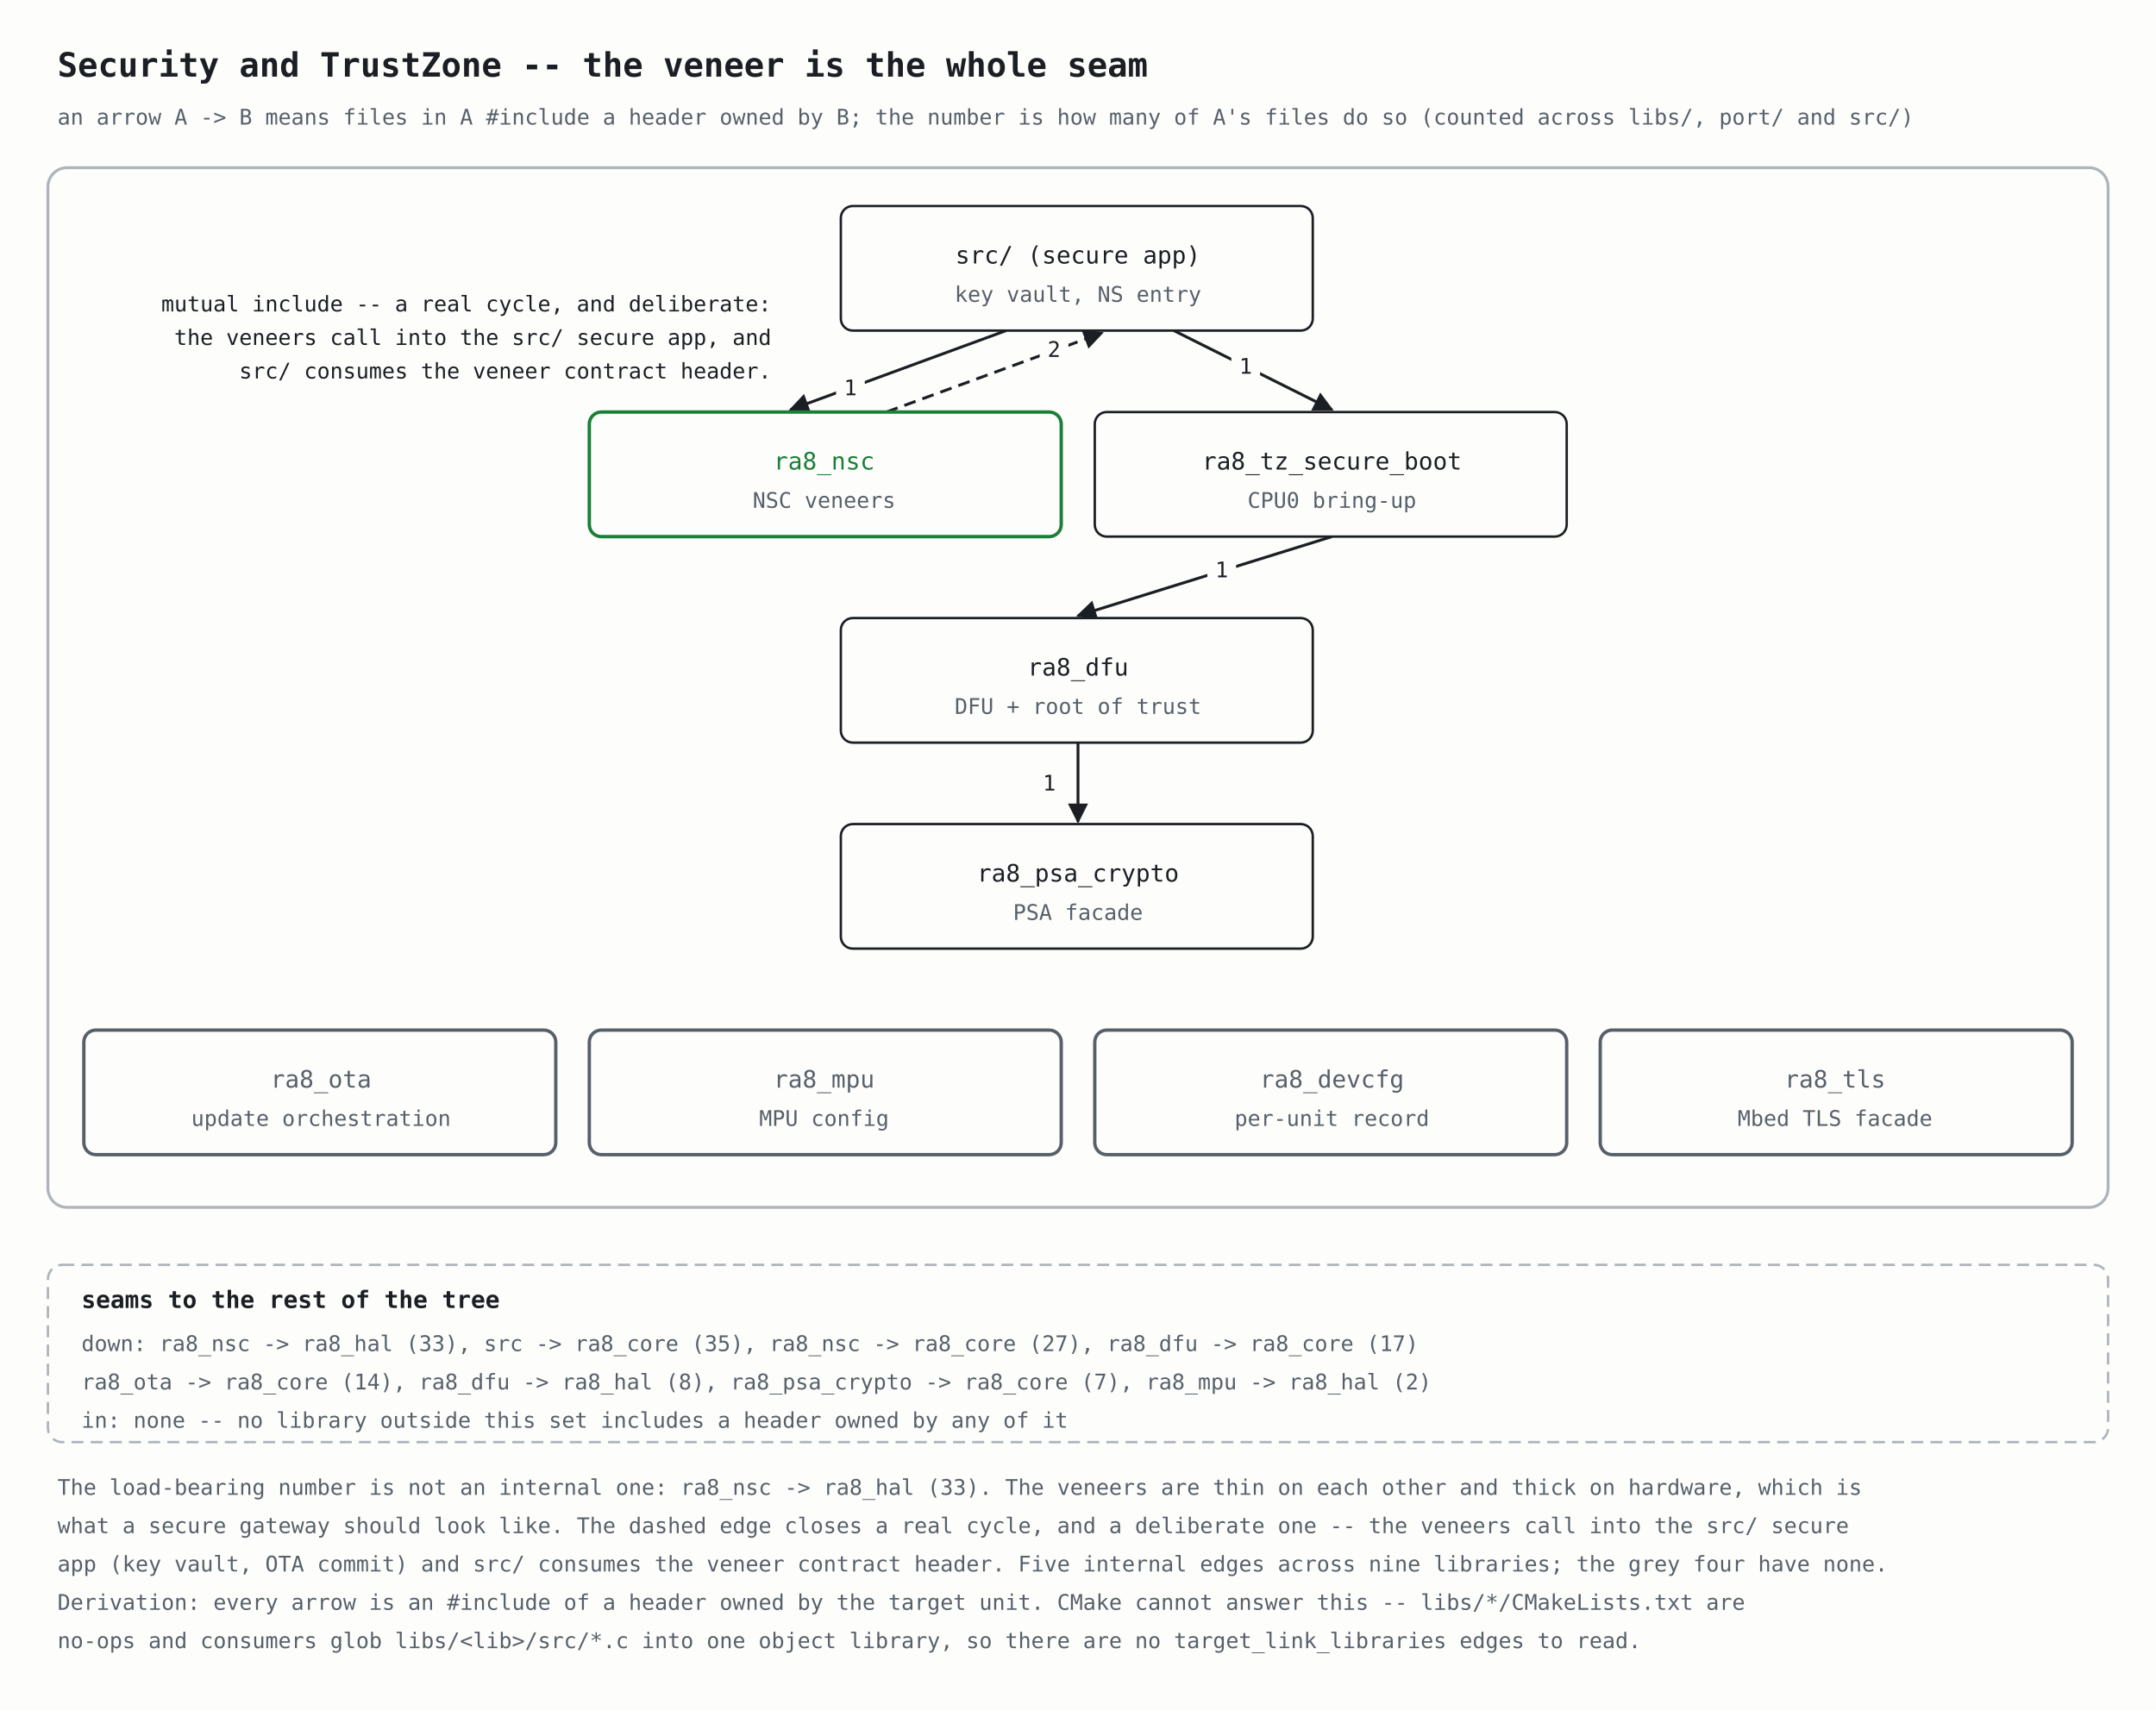
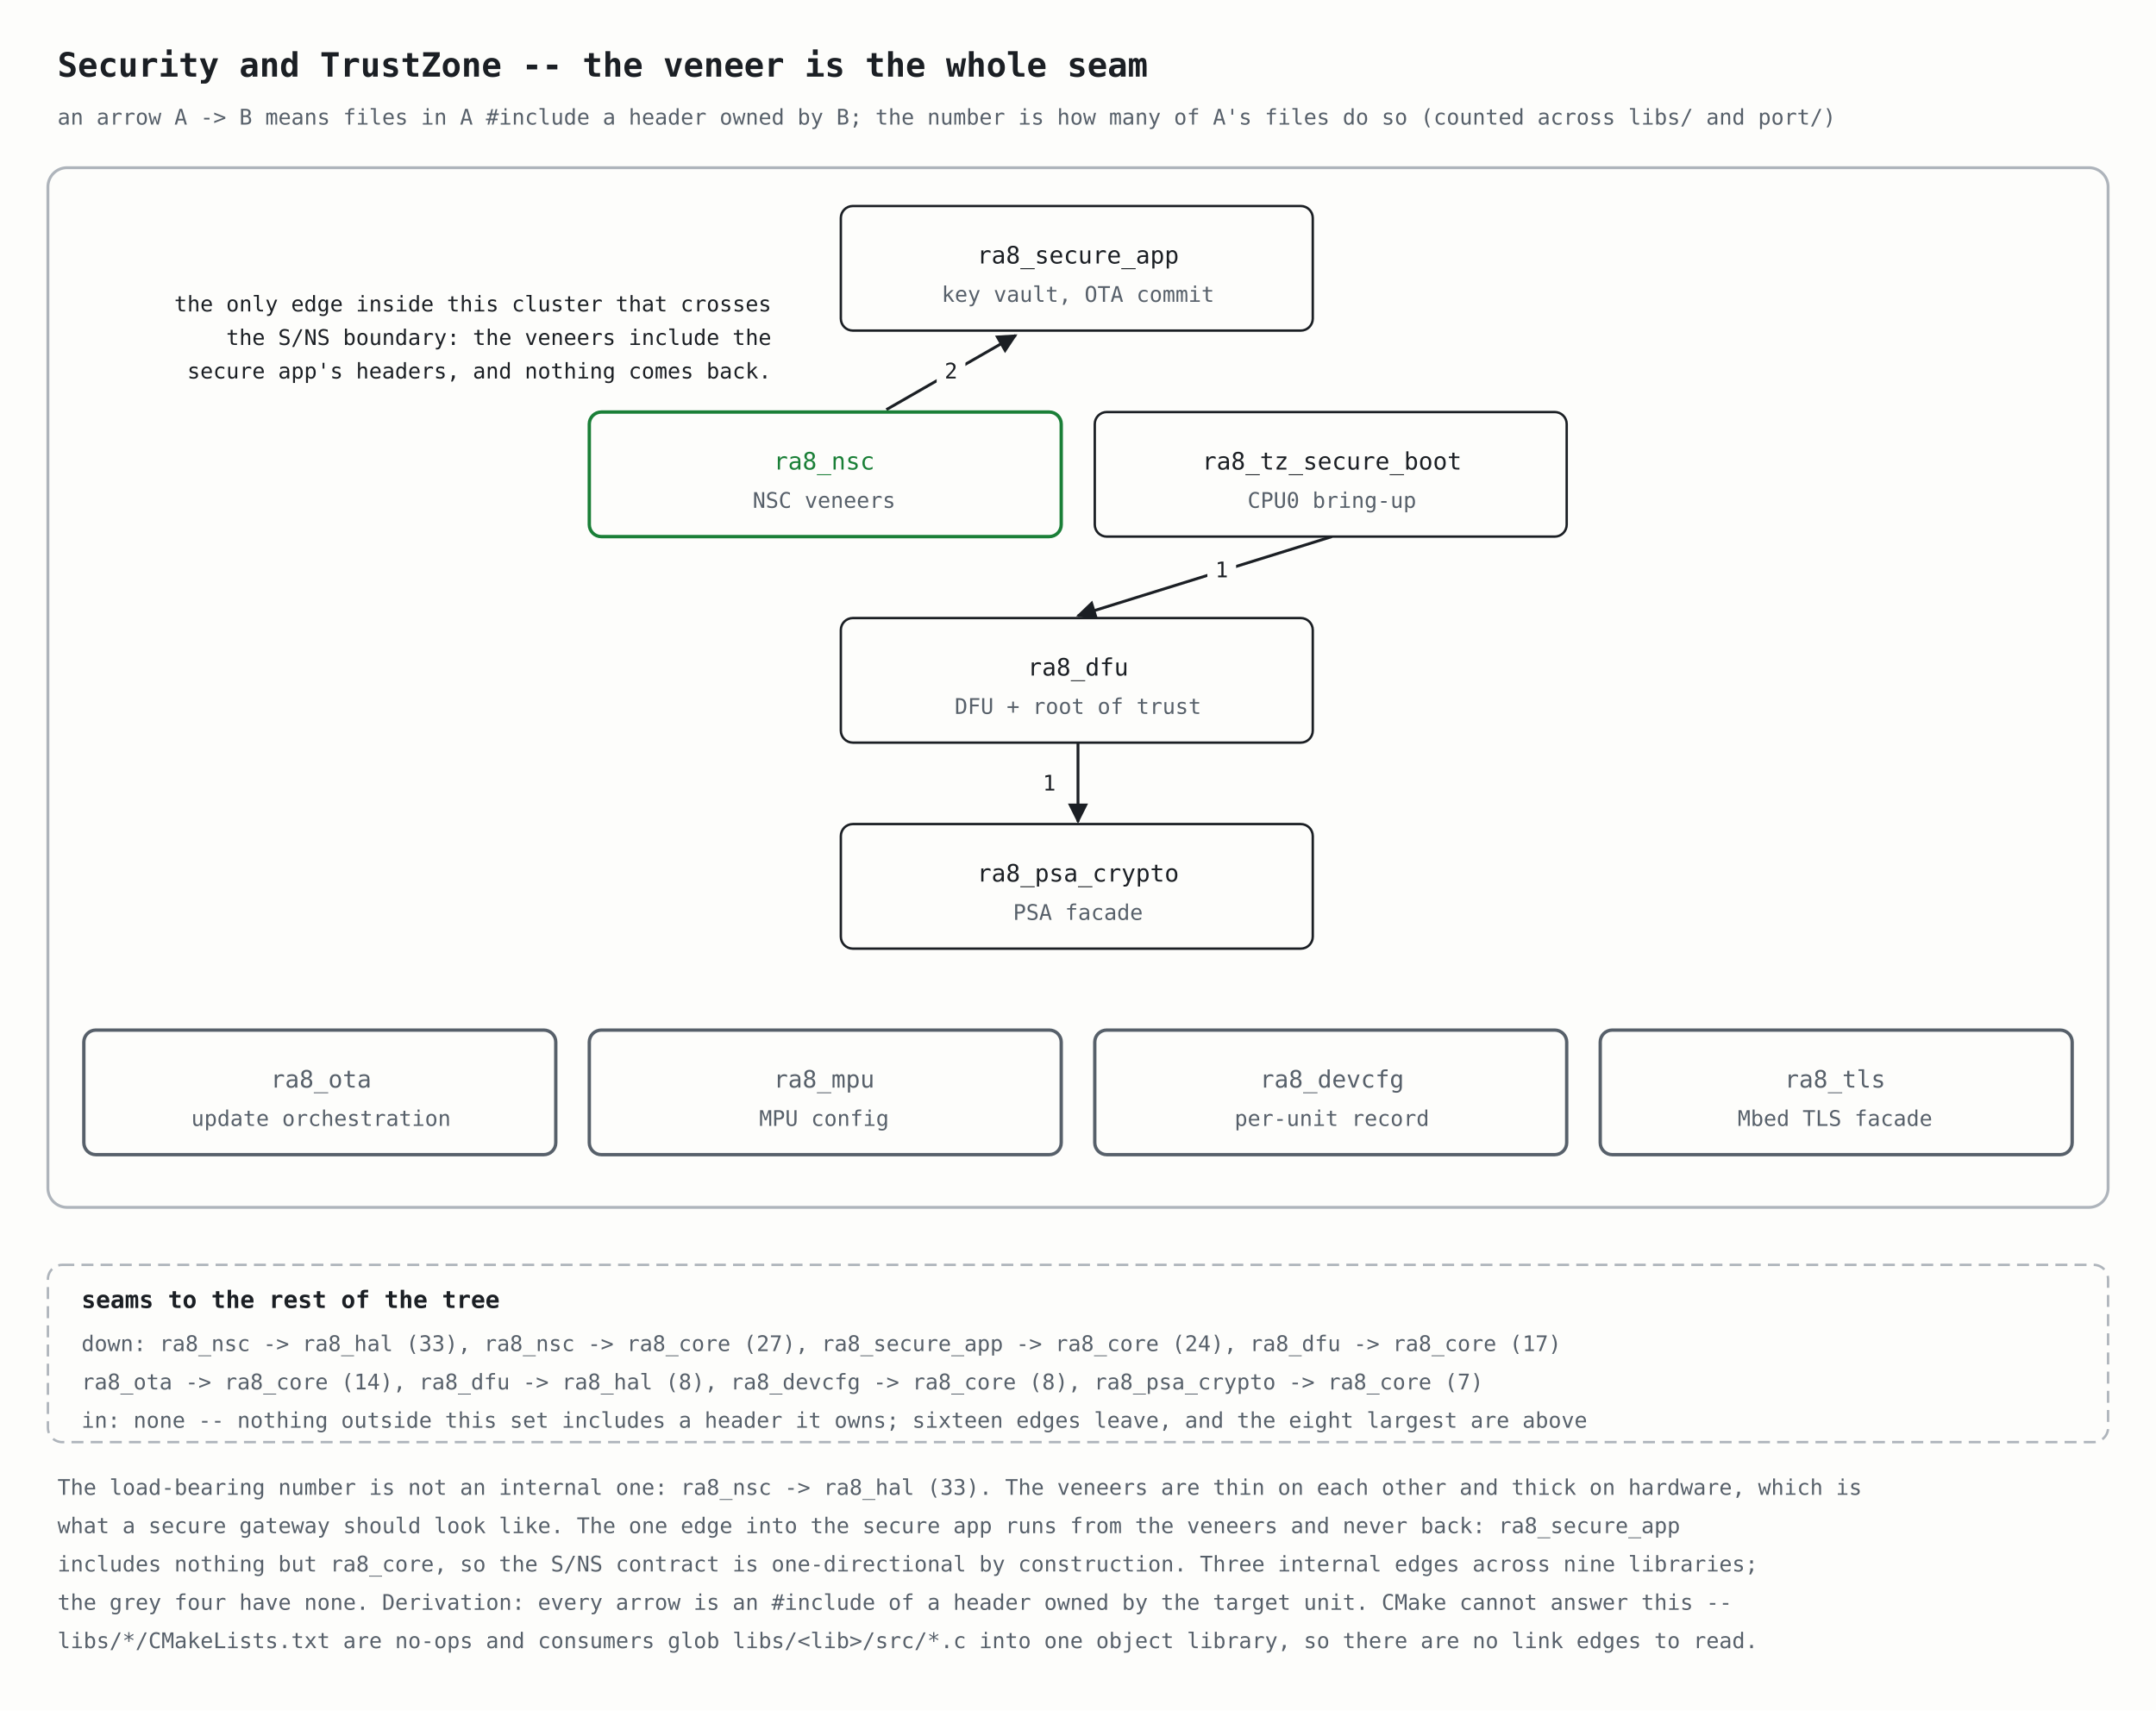
- <svg xmlns="http://www.w3.org/2000/svg" viewBox="0 0 900 714" width="900" role="img" aria-label="Security and TrustZone -- the veneer is the whole seam. an arrow from A to B means files in A #include a header owned by B; the number is how many of A's files do so (counted across libs/, port/ and src/) down: ra8_nsc - to  ra8_hal (33), src - to  ra8_core (35), ra8_nsc - to  ra8_core (27), ra8_dfu - to  ra8_core (17)       ra8_ota - to  ra8_core (14), ra8_dfu - to  ra8_hal (8), ra8_psa_crypto - to  ra8_core (7), ra8_mpu - to  ra8_hal (2) in:   none -- no library outside this set includes a header owned by any of it The load-bearing number is not an internal one: ra8_nsc - to  ra8_hal (33). The veneers are thin on each other and thick on hardware, which is what a secure gateway should look like. The dashed edge closes a real cycle, and a deliberate one -- the veneers call into the src/ secure app (key vault, OTA commit) and src/ consumes the veneer contract header. Five internal edges across nine libraries; the grey four have none. Derivation: every arrow is an #include of a header owned by the target unit. CMake cannot answer this -- libs/*/CMakeLists.txt are no-ops and consumers glob libs/ lib to /src/*.c into one object library, so there are no target_link_libraries edges to read.">
+ <svg xmlns="http://www.w3.org/2000/svg" viewBox="0 0 900 714" width="900" role="img" aria-label="Security and TrustZone -- the veneer is the whole seam. an arrow from A to B means files in A #include a header owned by B; the number is how many of A's files do so (counted across libs/ and port/) down: ra8_nsc - to  ra8_hal (33), ra8_nsc - to  ra8_core (27), ra8_secure_app - to  ra8_core (24), ra8_dfu - to  ra8_core (17)       ra8_ota - to  ra8_core (14), ra8_dfu - to  ra8_hal (8), ra8_devcfg - to  ra8_core (8), ra8_psa_crypto - to  ra8_core (7) in:   none -- no library outside this set includes a header owned by any of it; sixteen edges leave and the eight largest are above. The load-bearing number is not an internal one: ra8_nsc - to  ra8_hal (33). The veneers are thin on each other and thick on hardware, which is what a secure gateway should look like. The one edge into the secure app runs from the veneers and never back: ra8_secure_app includes nothing but ra8_core, so the S/NS contract is one-directional by construction. Three internal edges across nine libraries; the grey four have none. Derivation: every arrow is an #include of a header owned by the target unit. CMake cannot answer this -- libs/*/CMakeLists.txt are no-ops and consumers glob libs/ lib to /src/*.c into one object library, so there are no target_link_libraries edges to read.">
  <defs>
    <marker id="aInk" viewBox="0 0 10 10" refX="9" refY="5" markerWidth="7" markerHeight="7" orient="auto-start-reverse">
      <path d="M0,0 L10,5 L0,10 z" fill="#1b1f24" />
    </marker>
    <marker id="aAcc" viewBox="0 0 10 10" refX="9" refY="5" markerWidth="7" markerHeight="7" orient="auto-start-reverse">
      <path d="M0,0 L10,5 L0,10 z" fill="#0969da" />
    </marker>
    <marker id="aGrn" viewBox="0 0 10 10" refX="9" refY="5" markerWidth="7" markerHeight="7" orient="auto-start-reverse">
      <path d="M0,0 L10,5 L0,10 z" fill="#1a7f37" />
    </marker>
    <marker id="aWrm" viewBox="0 0 10 10" refX="9" refY="5" markerWidth="7" markerHeight="7" orient="auto-start-reverse">
      <path d="M0,0 L10,5 L0,10 z" fill="#bc4c00" />
    </marker>
  </defs>
  <rect x="0" y="0" width="900" height="714" fill="#fdfdfb" />
  <g font-family="ui-monospace,SFMono-Regular,Menlo,Consolas,monospace">
    <text x="24" y="32" fill="#1b1f24" font-size="14" font-weight="bold">Security and TrustZone -- the veneer is the whole seam</text>
-     <text x="24" y="52" fill="#57606a" font-size="9">an arrow A -&gt; B means files in A #include a header owned by B; the number is how many of A's files do so (counted across libs/, port/ and src/)</text>
+     <text x="24" y="52" fill="#57606a" font-size="9">an arrow A -&gt; B means files in A #include a header owned by B; the number is how many of A's files do so (counted across libs/ and port/)</text>
    <rect x="20" y="70" width="860" height="434" rx="8" fill="none" stroke="#aeb4bb" stroke-width="1.2" />
-     <line x1="420" y1="138" x2="330" y2="171" stroke="#1b1f24" stroke-width="1.2" marker-end="url(#aInk)" />
-     <rect x="349" y="156" width="12" height="12" fill="#fdfdfb" />
-     <text x="355" y="165" text-anchor="middle" fill="#1b1f24" font-size="9">1</text>
-     <line x1="490" y1="138" x2="556" y2="171" stroke="#1b1f24" stroke-width="1.2" marker-end="url(#aInk)" />
-     <rect x="514" y="147" width="12" height="12" fill="#fdfdfb" />
-     <text x="520" y="156" text-anchor="middle" fill="#1b1f24" font-size="9">1</text>
-     <line x1="370" y1="172" x2="460" y2="139" stroke="#1b1f24" stroke-width="1.2" stroke-dasharray="5 3" marker-end="url(#aInk)" />
-     <rect x="434" y="140" width="12" height="12" fill="#fdfdfb" />
-     <text x="440" y="149" text-anchor="middle" fill="#1b1f24" font-size="9">2</text>
-     <text x="322" y="130" text-anchor="end" fill="#1b1f24" font-size="9">mutual include -- a real cycle, and deliberate:</text>
-     <text x="322" y="144" text-anchor="end" fill="#1b1f24" font-size="9">the veneers call into the src/ secure app, and</text>
-     <text x="322" y="158" text-anchor="end" fill="#1b1f24" font-size="9">src/ consumes the veneer contract header.</text>
+     <line x1="370" y1="171" x2="424" y2="140" stroke="#1b1f24" stroke-width="1.2" marker-end="url(#aInk)" />
+     <rect x="391" y="149" width="12" height="12" fill="#fdfdfb" />
+     <text x="397" y="158" text-anchor="middle" fill="#1b1f24" font-size="9">2</text>
+     <text x="322" y="130" text-anchor="end" fill="#1b1f24" font-size="9">the only edge inside this cluster that crosses</text>
+     <text x="322" y="144" text-anchor="end" fill="#1b1f24" font-size="9">the S/NS boundary: the veneers include the</text>
+     <text x="322" y="158" text-anchor="end" fill="#1b1f24" font-size="9">secure app's headers, and nothing comes back.</text>
    <line x1="556" y1="224" x2="450" y2="257" stroke="#1b1f24" stroke-width="1.2" marker-end="url(#aInk)" />
    <rect x="504" y="232" width="12" height="12" fill="#fdfdfb" />
    <text x="510" y="241" text-anchor="middle" fill="#1b1f24" font-size="9">1</text>
    <line x1="450" y1="310" x2="450" y2="343" stroke="#1b1f24" stroke-width="1.2" marker-end="url(#aInk)" />
    <text x="438" y="330" text-anchor="middle" fill="#1b1f24" font-size="9">1</text>
    <rect x="351" y="86" width="197" height="52" rx="5" fill="#fdfdfb" stroke="#1b1f24" stroke-width="1" />
-     <text x="450" y="110" text-anchor="middle" fill="#1b1f24" font-size="10">src/ (secure app)</text>
-     <text x="450" y="126" text-anchor="middle" fill="#57606a" font-size="9">key vault, NS entry</text>
+     <text x="450" y="110" text-anchor="middle" fill="#1b1f24" font-size="10">ra8_secure_app</text>
+     <text x="450" y="126" text-anchor="middle" fill="#57606a" font-size="9">key vault, OTA commit</text>
    <rect x="246" y="172" width="197" height="52" rx="5" fill="#fdfdfb" stroke="#1a7f37" stroke-width="1.4" />
    <text x="344" y="196" text-anchor="middle" fill="#1a7f37" font-size="10">ra8_nsc</text>
    <text x="344" y="212" text-anchor="middle" fill="#57606a" font-size="9">NSC veneers</text>
    <rect x="457" y="172" width="197" height="52" rx="5" fill="#fdfdfb" stroke="#1b1f24" stroke-width="1" />
    <text x="556" y="196" text-anchor="middle" fill="#1b1f24" font-size="10">ra8_tz_secure_boot</text>
    <text x="556" y="212" text-anchor="middle" fill="#57606a" font-size="9">CPU0 bring-up</text>
    <rect x="351" y="258" width="197" height="52" rx="5" fill="#fdfdfb" stroke="#1b1f24" stroke-width="1" />
    <text x="450" y="282" text-anchor="middle" fill="#1b1f24" font-size="10">ra8_dfu</text>
    <text x="450" y="298" text-anchor="middle" fill="#57606a" font-size="9">DFU + root of trust</text>
    <rect x="351" y="344" width="197" height="52" rx="5" fill="#fdfdfb" stroke="#1b1f24" stroke-width="1" />
    <text x="450" y="368" text-anchor="middle" fill="#1b1f24" font-size="10">ra8_psa_crypto</text>
    <text x="450" y="384" text-anchor="middle" fill="#57606a" font-size="9">PSA facade</text>
    <rect x="35" y="430" width="197" height="52" rx="5" fill="#fdfdfb" stroke="#57606a" stroke-width="1.4" />
    <text x="134" y="454" text-anchor="middle" fill="#57606a" font-size="10">ra8_ota</text>
    <text x="134" y="470" text-anchor="middle" fill="#57606a" font-size="9">update orchestration</text>
    <rect x="246" y="430" width="197" height="52" rx="5" fill="#fdfdfb" stroke="#57606a" stroke-width="1.4" />
    <text x="344" y="454" text-anchor="middle" fill="#57606a" font-size="10">ra8_mpu</text>
    <text x="344" y="470" text-anchor="middle" fill="#57606a" font-size="9">MPU config</text>
    <rect x="457" y="430" width="197" height="52" rx="5" fill="#fdfdfb" stroke="#57606a" stroke-width="1.4" />
    <text x="556" y="454" text-anchor="middle" fill="#57606a" font-size="10">ra8_devcfg</text>
    <text x="556" y="470" text-anchor="middle" fill="#57606a" font-size="9">per-unit record</text>
    <rect x="668" y="430" width="197" height="52" rx="5" fill="#fdfdfb" stroke="#57606a" stroke-width="1.4" />
    <text x="766" y="454" text-anchor="middle" fill="#57606a" font-size="10">ra8_tls</text>
    <text x="766" y="470" text-anchor="middle" fill="#57606a" font-size="9">Mbed TLS facade</text>
    <rect x="20" y="528" width="860" height="74" rx="6" fill="none" stroke="#aeb4bb" stroke-width="1" stroke-dasharray="5 3" />
    <text x="34" y="546" fill="#1b1f24" font-size="10" font-weight="bold">seams to the rest of the tree</text>
-     <text x="34" y="564" fill="#57606a" font-size="9">down: ra8_nsc -&gt; ra8_hal (33), src -&gt; ra8_core (35), ra8_nsc -&gt; ra8_core (27), ra8_dfu -&gt; ra8_core (17)</text>
-     <text x="34" y="580" fill="#57606a" font-size="9">      ra8_ota -&gt; ra8_core (14), ra8_dfu -&gt; ra8_hal (8), ra8_psa_crypto -&gt; ra8_core (7), ra8_mpu -&gt; ra8_hal (2)</text>
-     <text x="34" y="596" fill="#57606a" font-size="9">in:   none -- no library outside this set includes a header owned by any of it</text>
+     <text x="34" y="564" fill="#57606a" font-size="9">down: ra8_nsc -&gt; ra8_hal (33), ra8_nsc -&gt; ra8_core (27), ra8_secure_app -&gt; ra8_core (24), ra8_dfu -&gt; ra8_core (17)</text>
+     <text x="34" y="580" fill="#57606a" font-size="9">      ra8_ota -&gt; ra8_core (14), ra8_dfu -&gt; ra8_hal (8), ra8_devcfg -&gt; ra8_core (8), ra8_psa_crypto -&gt; ra8_core (7)</text>
+     <text x="34" y="596" fill="#57606a" font-size="9">in:   none -- nothing outside this set includes a header it owns; sixteen edges leave, and the eight largest are above</text>
    <text x="24" y="624" fill="#57606a" font-size="9">The load-bearing number is not an internal one: ra8_nsc -&gt; ra8_hal (33). The veneers are thin on each other and thick on hardware, which is</text>
-     <text x="24" y="640" fill="#57606a" font-size="9">what a secure gateway should look like. The dashed edge closes a real cycle, and a deliberate one -- the veneers call into the src/ secure</text>
-     <text x="24" y="656" fill="#57606a" font-size="9">app (key vault, OTA commit) and src/ consumes the veneer contract header. Five internal edges across nine libraries; the grey four have none.</text>
-     <text x="24" y="672" fill="#57606a" font-size="9">Derivation: every arrow is an #include of a header owned by the target unit. CMake cannot answer this -- libs/*/CMakeLists.txt are</text>
-     <text x="24" y="688" fill="#57606a" font-size="9">no-ops and consumers glob libs/&lt;lib&gt;/src/*.c into one object library, so there are no target_link_libraries edges to read.</text>
+     <text x="24" y="640" fill="#57606a" font-size="9">what a secure gateway should look like. The one edge into the secure app runs from the veneers and never back: ra8_secure_app</text>
+     <text x="24" y="656" fill="#57606a" font-size="9">includes nothing but ra8_core, so the S/NS contract is one-directional by construction. Three internal edges across nine libraries;</text>
+     <text x="24" y="672" fill="#57606a" font-size="9">the grey four have none. Derivation: every arrow is an #include of a header owned by the target unit. CMake cannot answer this --</text>
+     <text x="24" y="688" fill="#57606a" font-size="9">libs/*/CMakeLists.txt are no-ops and consumers glob libs/&lt;lib&gt;/src/*.c into one object library, so there are no link edges to read.</text>
  </g>
</svg>
